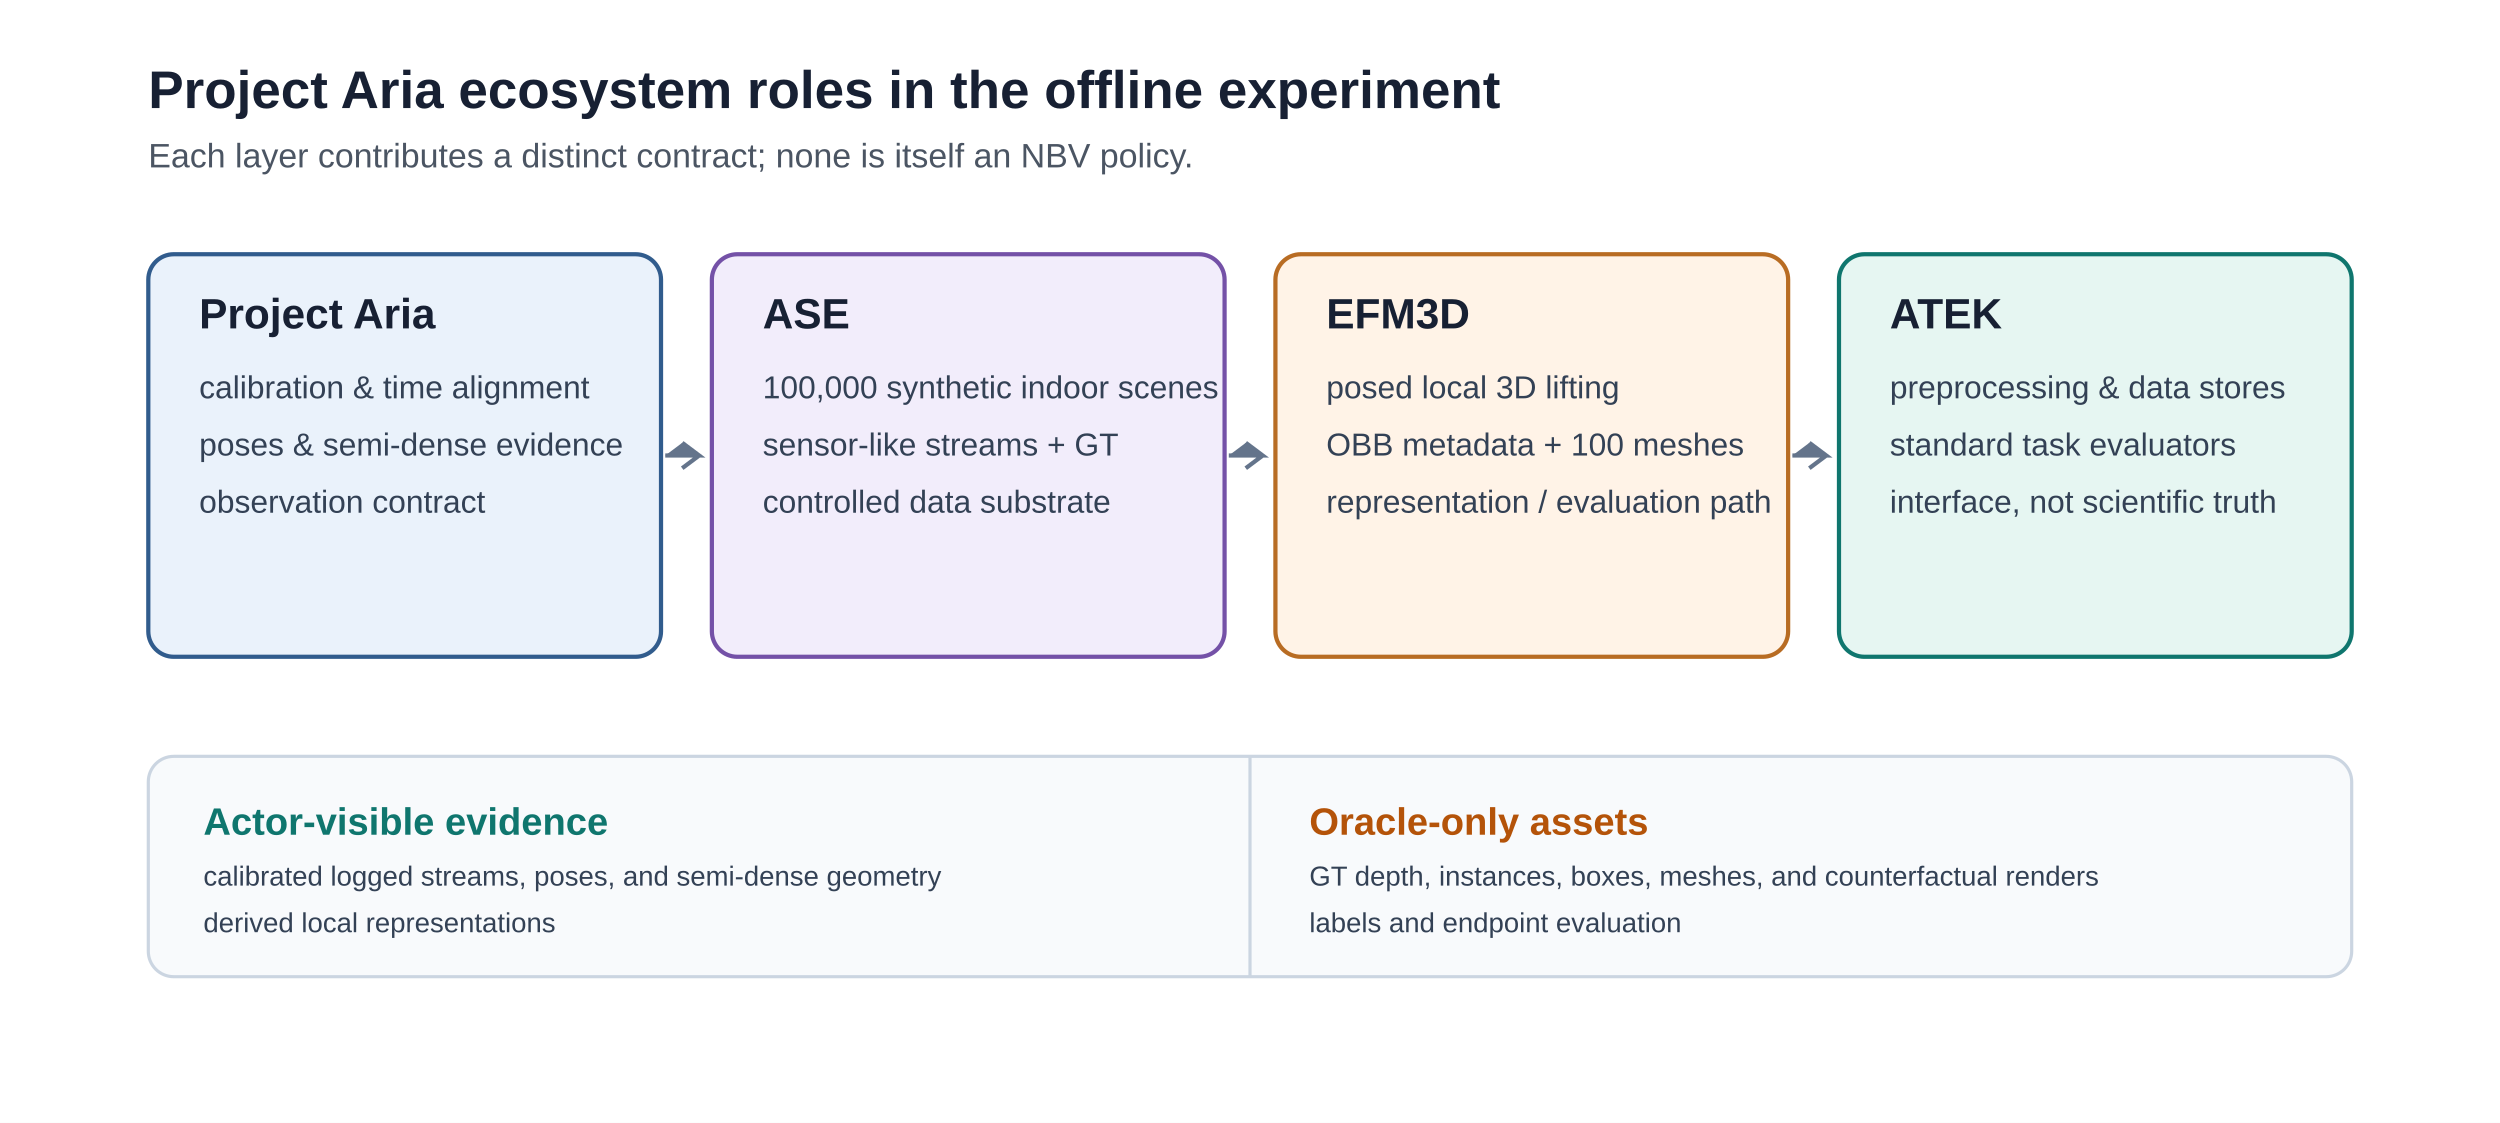
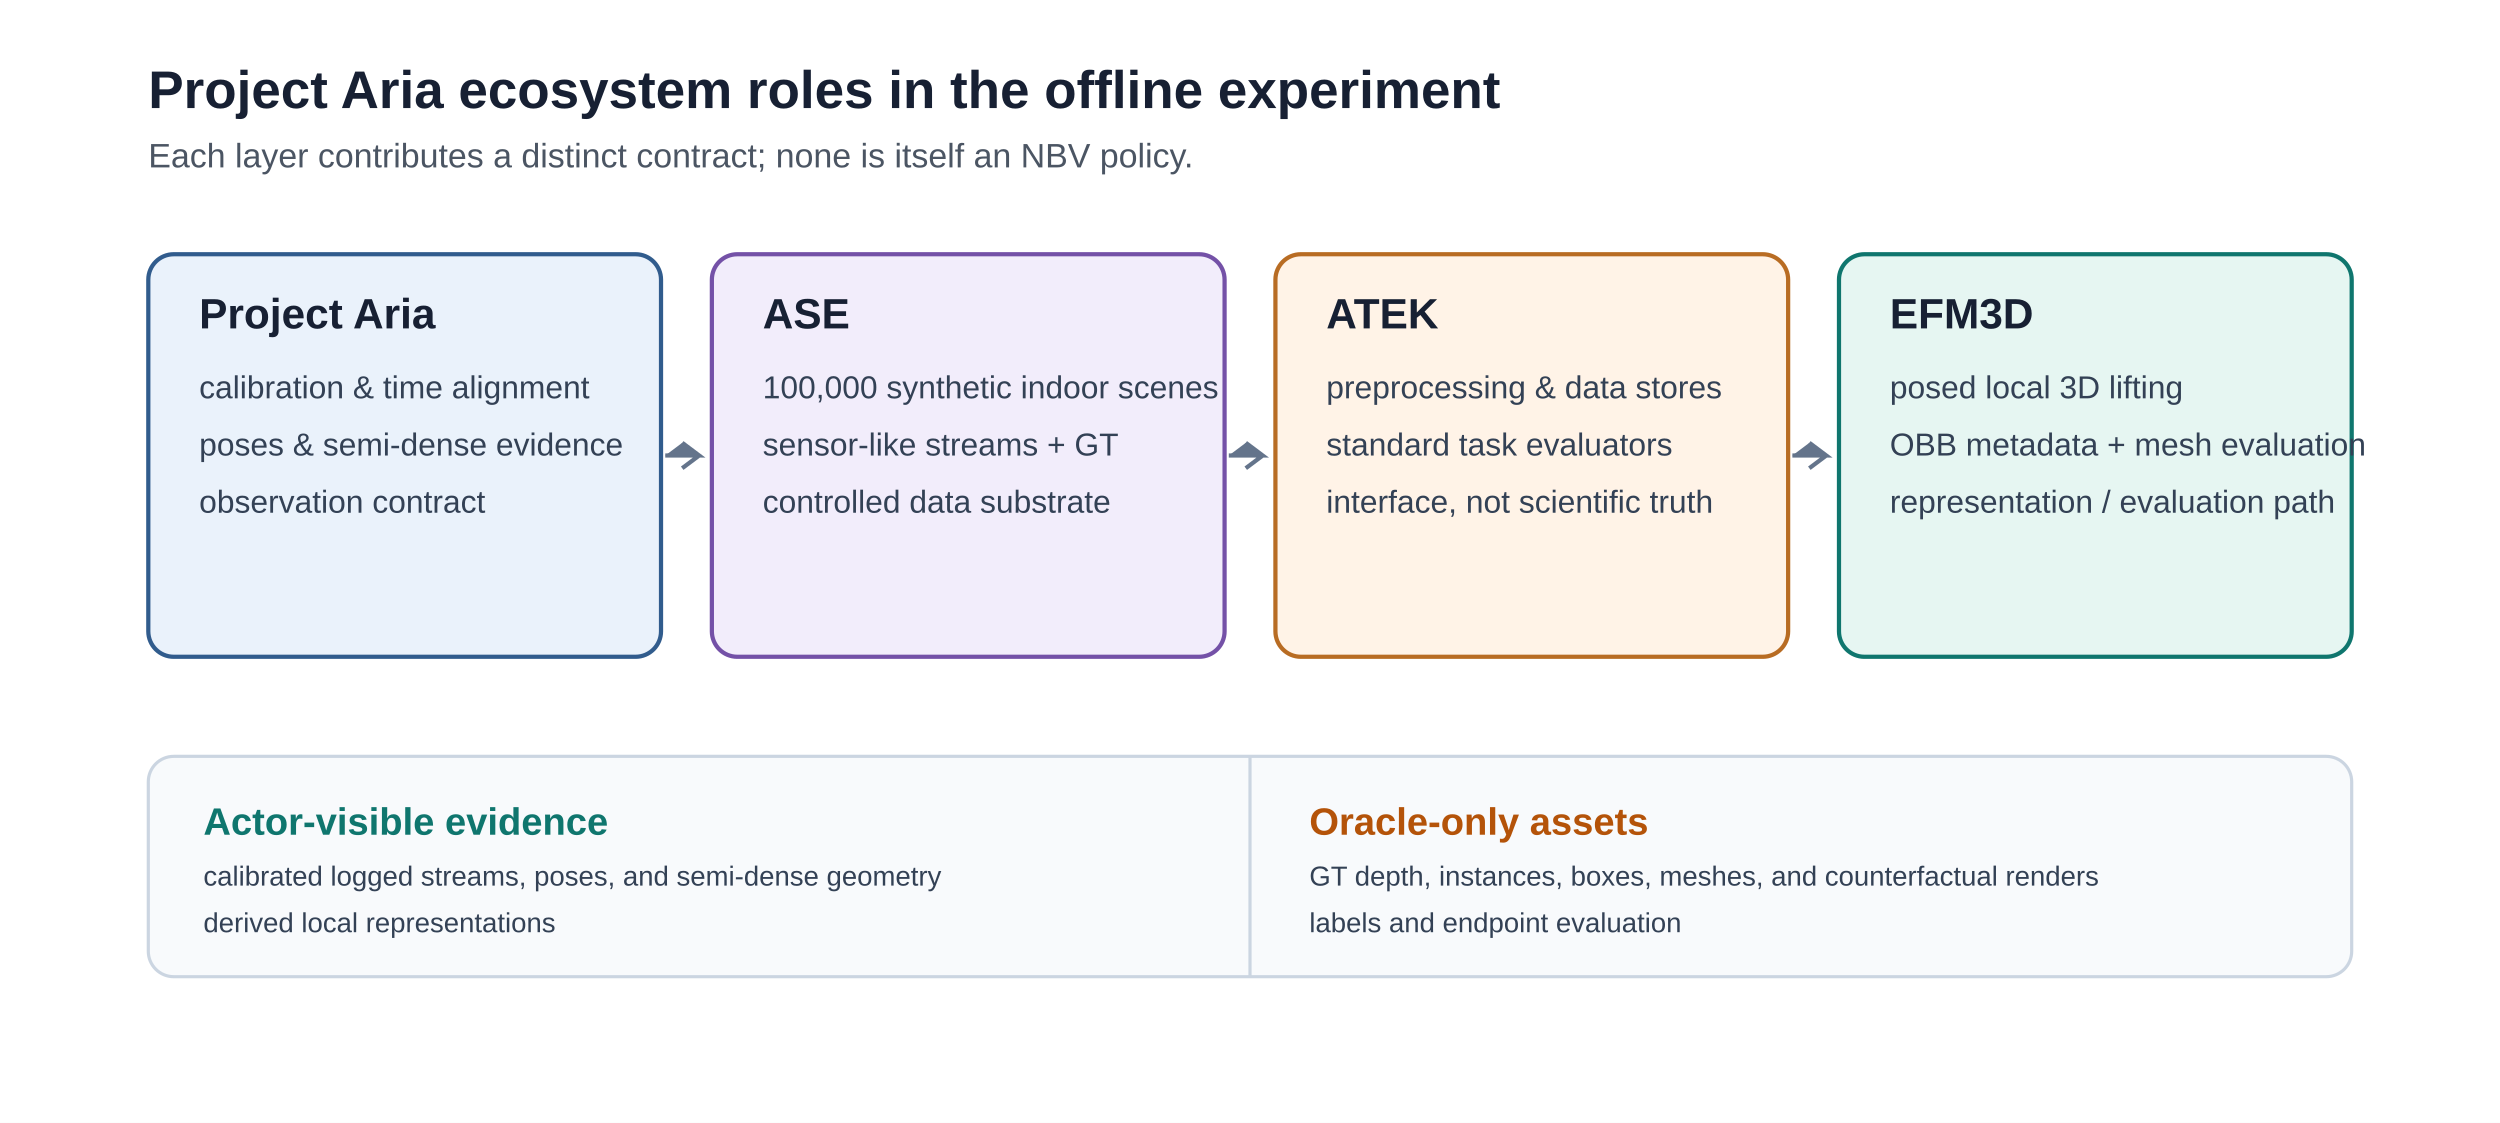
<svg xmlns="http://www.w3.org/2000/svg" width="1180" height="530" viewBox="0 0 1180 530" role="img" aria-labelledby="title desc">
  <rect width="1180" height="530" fill="#ffffff" />
  <text x="70" y="51" fill="#172033" font-family="Arial, Helvetica, sans-serif" font-size="25" font-weight="700">Project Aria ecosystem roles in the offline experiment</text>
  <text x="70" y="79" fill="#4b5563" font-family="Arial, Helvetica, sans-serif" font-size="16">Each layer contributes a distinct contract; none is itself an NBV policy.</text>
  <g font-family="Arial, Helvetica, sans-serif">
    <rect x="70" y="120" width="242" height="190" rx="12" fill="#eaf2fb" stroke="#315c8d" stroke-width="2" />
    <rect x="336" y="120" width="242" height="190" rx="12" fill="#f2edfb" stroke="#7451a7" stroke-width="2" />
    <rect x="602" y="120" width="242" height="190" rx="12" fill="#fff3e7" stroke="#b86c23" stroke-width="2" />
    <rect x="868" y="120" width="242" height="190" rx="12" fill="#e6f6f2" stroke="#0f766e" stroke-width="2" />
    <g fill="#172033">
      <text x="94" y="155" font-size="20" font-weight="700">Project Aria</text>
      <text x="360" y="155" font-size="20" font-weight="700">ASE</text>
-       <text x="626" y="155" font-size="20" font-weight="700">EFM3D</text>
-       <text x="892" y="155" font-size="20" font-weight="700">ATEK</text>
+       <text x="626" y="155" font-size="20" font-weight="700">ATEK</text>
+       <text x="892" y="155" font-size="20" font-weight="700">EFM3D</text>
    </g>
    <g fill="#334155" font-size="15">
      <text x="94" y="188">calibration &amp; time alignment</text>
      <text x="94" y="215">poses &amp; semi-dense evidence</text>
      <text x="94" y="242">observation contract</text>
      <text x="360" y="188">100,000 synthetic indoor scenes</text>
      <text x="360" y="215">sensor-like streams + GT</text>
      <text x="360" y="242">controlled data substrate</text>
-       <text x="626" y="188">posed local 3D lifting</text>
-       <text x="626" y="215">OBB metadata + 100 meshes</text>
-       <text x="626" y="242">representation / evaluation path</text>
-       <text x="892" y="188">preprocessing &amp; data stores</text>
-       <text x="892" y="215">standard task evaluators</text>
-       <text x="892" y="242">interface, not scientific truth</text>
+       <text x="626" y="188">preprocessing &amp; data stores</text>
+       <text x="626" y="215">standard task evaluators</text>
+       <text x="626" y="242">interface, not scientific truth</text>
+       <text x="892" y="188">posed local 3D lifting</text>
+       <text x="892" y="215">OBB metadata + mesh evaluation</text>
+       <text x="892" y="242">representation / evaluation path</text>
    </g>
    <g stroke="#64748b" stroke-width="2" fill="#64748b">
      <path d="M314 215 H330 L322 209 M330 215 L322 221" />
      <path d="M580 215 H596 L588 209 M596 215 L588 221" />
      <path d="M846 215 H862 L854 209 M862 215 L854 221" />
    </g>
    <rect x="70" y="357" width="1040" height="104" rx="12" fill="#f8fafc" stroke="#cbd5e1" stroke-width="1.5" />
    <line x1="590" y1="357" x2="590" y2="461" stroke="#cbd5e1" stroke-width="1.5" />
    <text x="96" y="394" fill="#0f766e" font-size="18" font-weight="700">Actor-visible evidence</text>
    <text x="96" y="418" fill="#334155" font-size="13">calibrated logged streams, poses, and semi-dense geometry</text>
    <text x="96" y="440" fill="#334155" font-size="13">derived local representations</text>
    <text x="618" y="394" fill="#b45309" font-size="18" font-weight="700">Oracle-only assets</text>
    <text x="618" y="418" fill="#334155" font-size="13">GT depth, instances, boxes, meshes, and counterfactual renders</text>
    <text x="618" y="440" fill="#334155" font-size="13">labels and endpoint evaluation</text>
  </g>
</svg>
